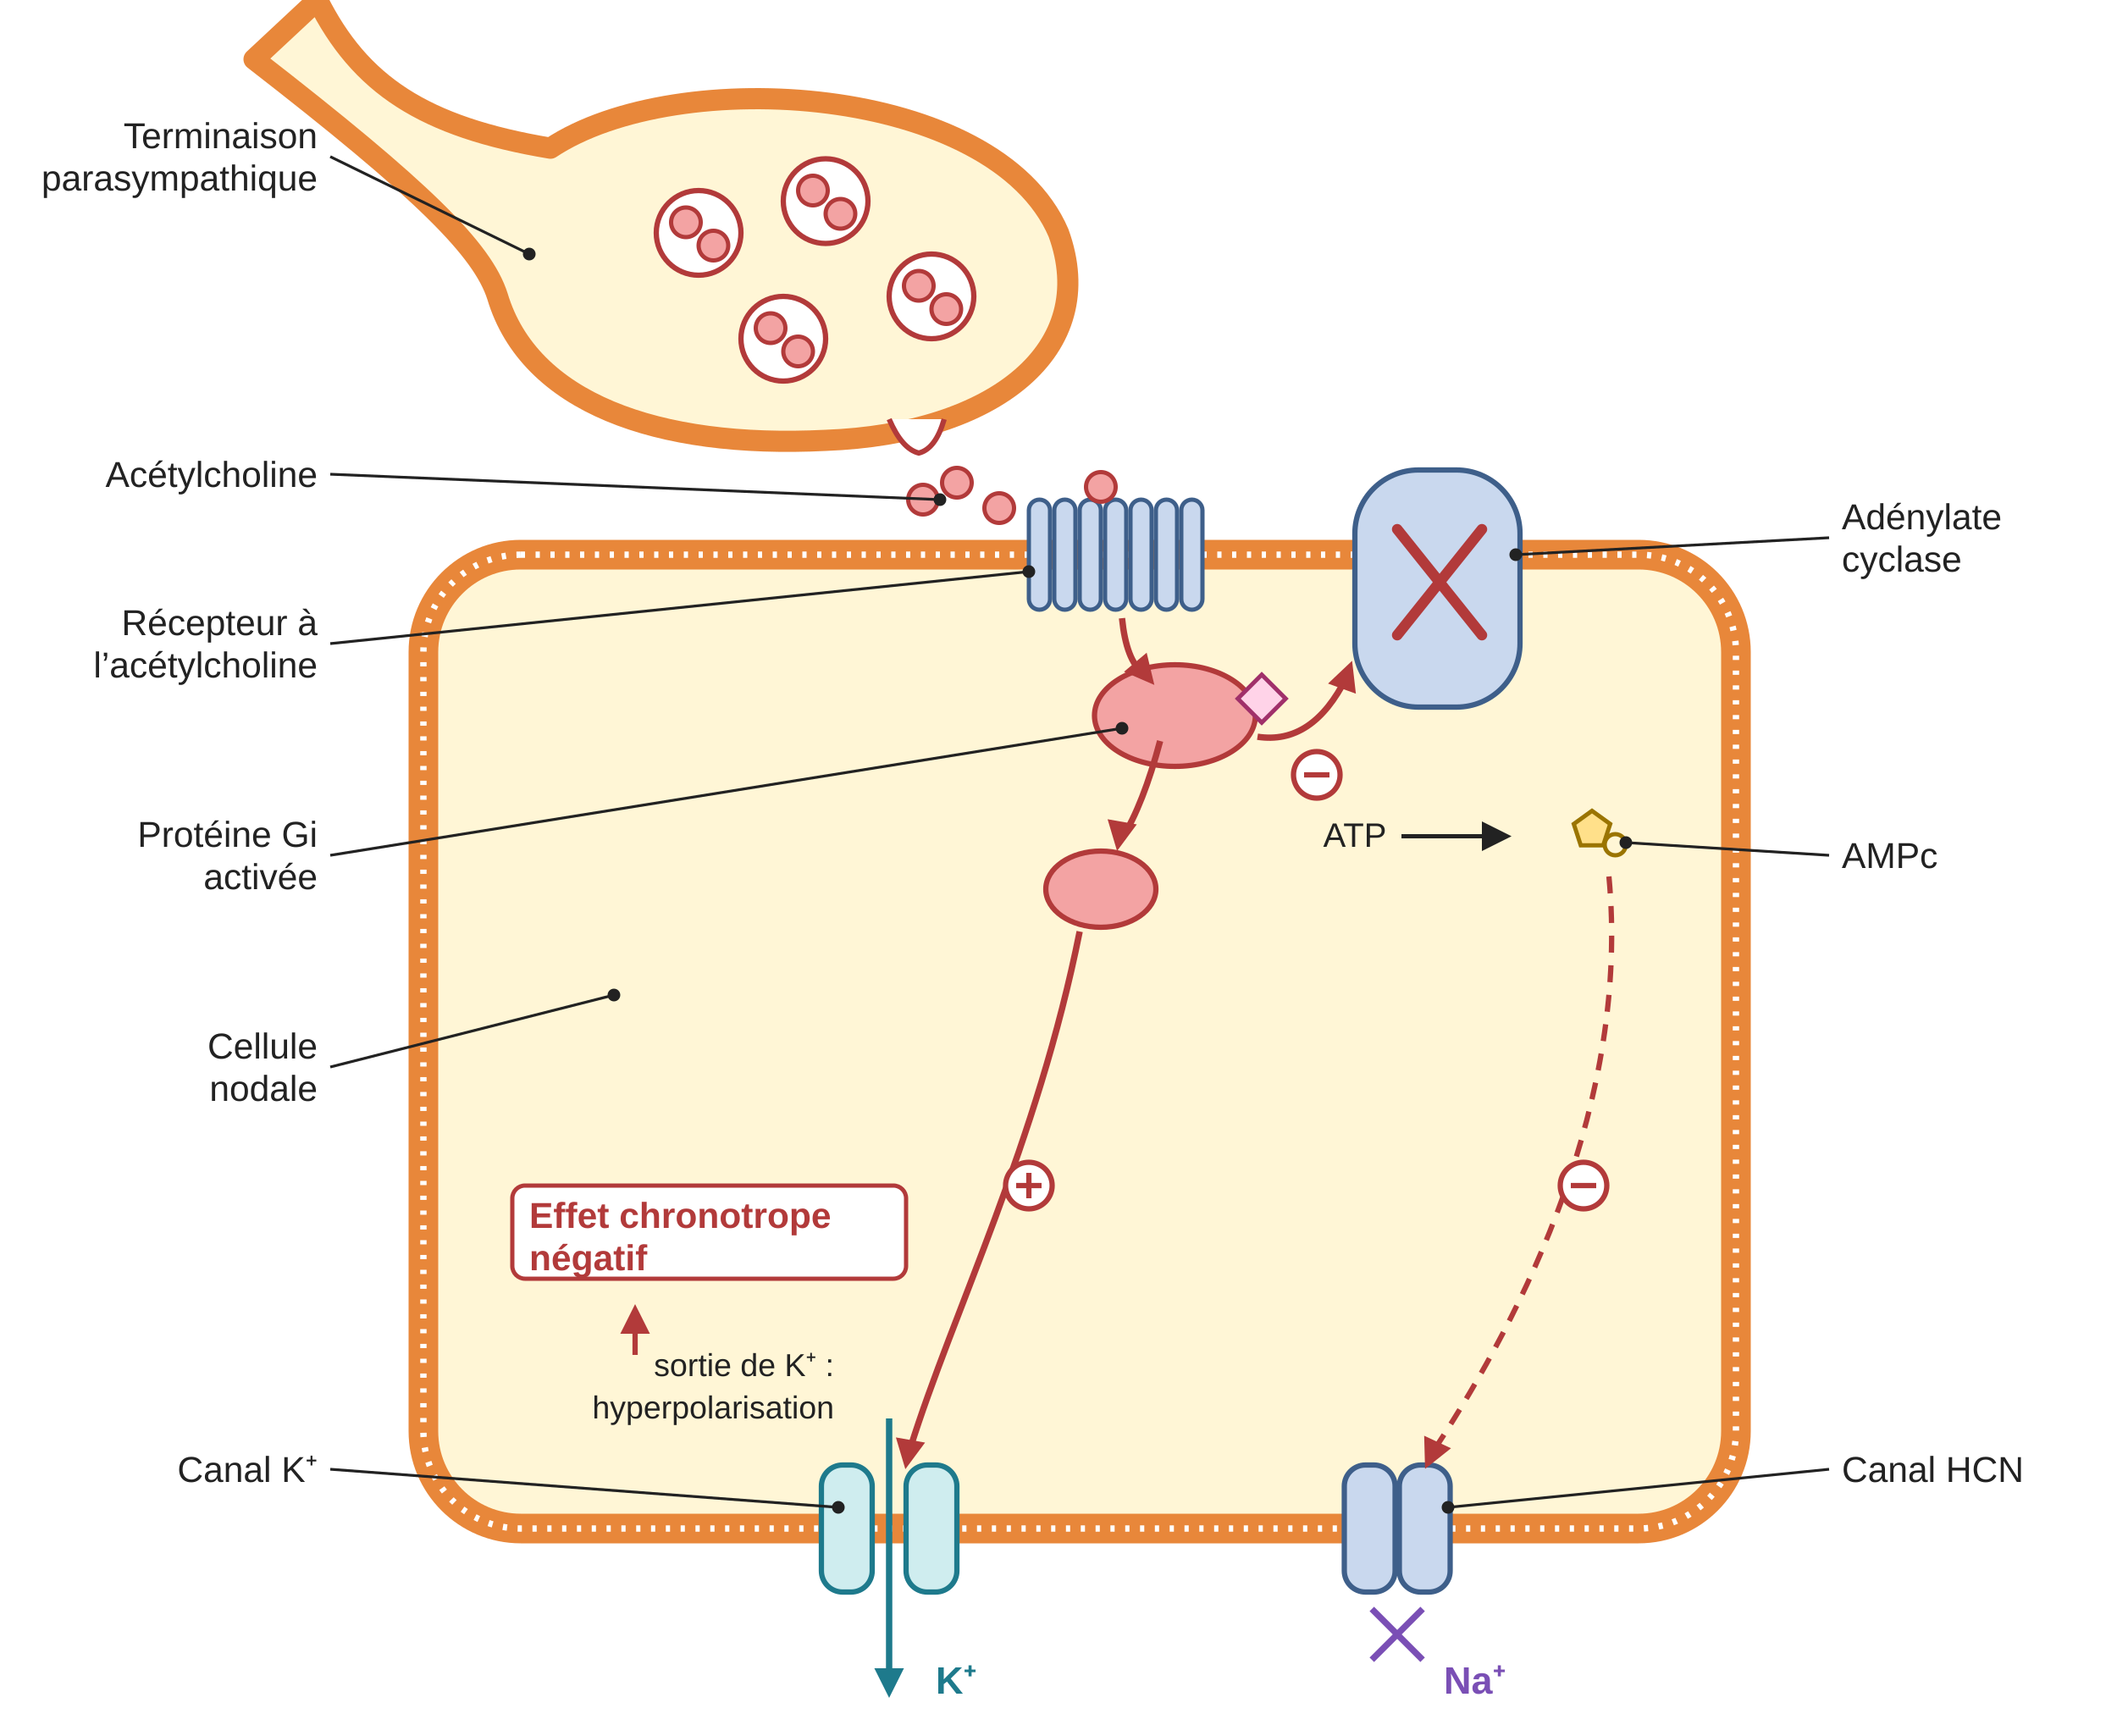
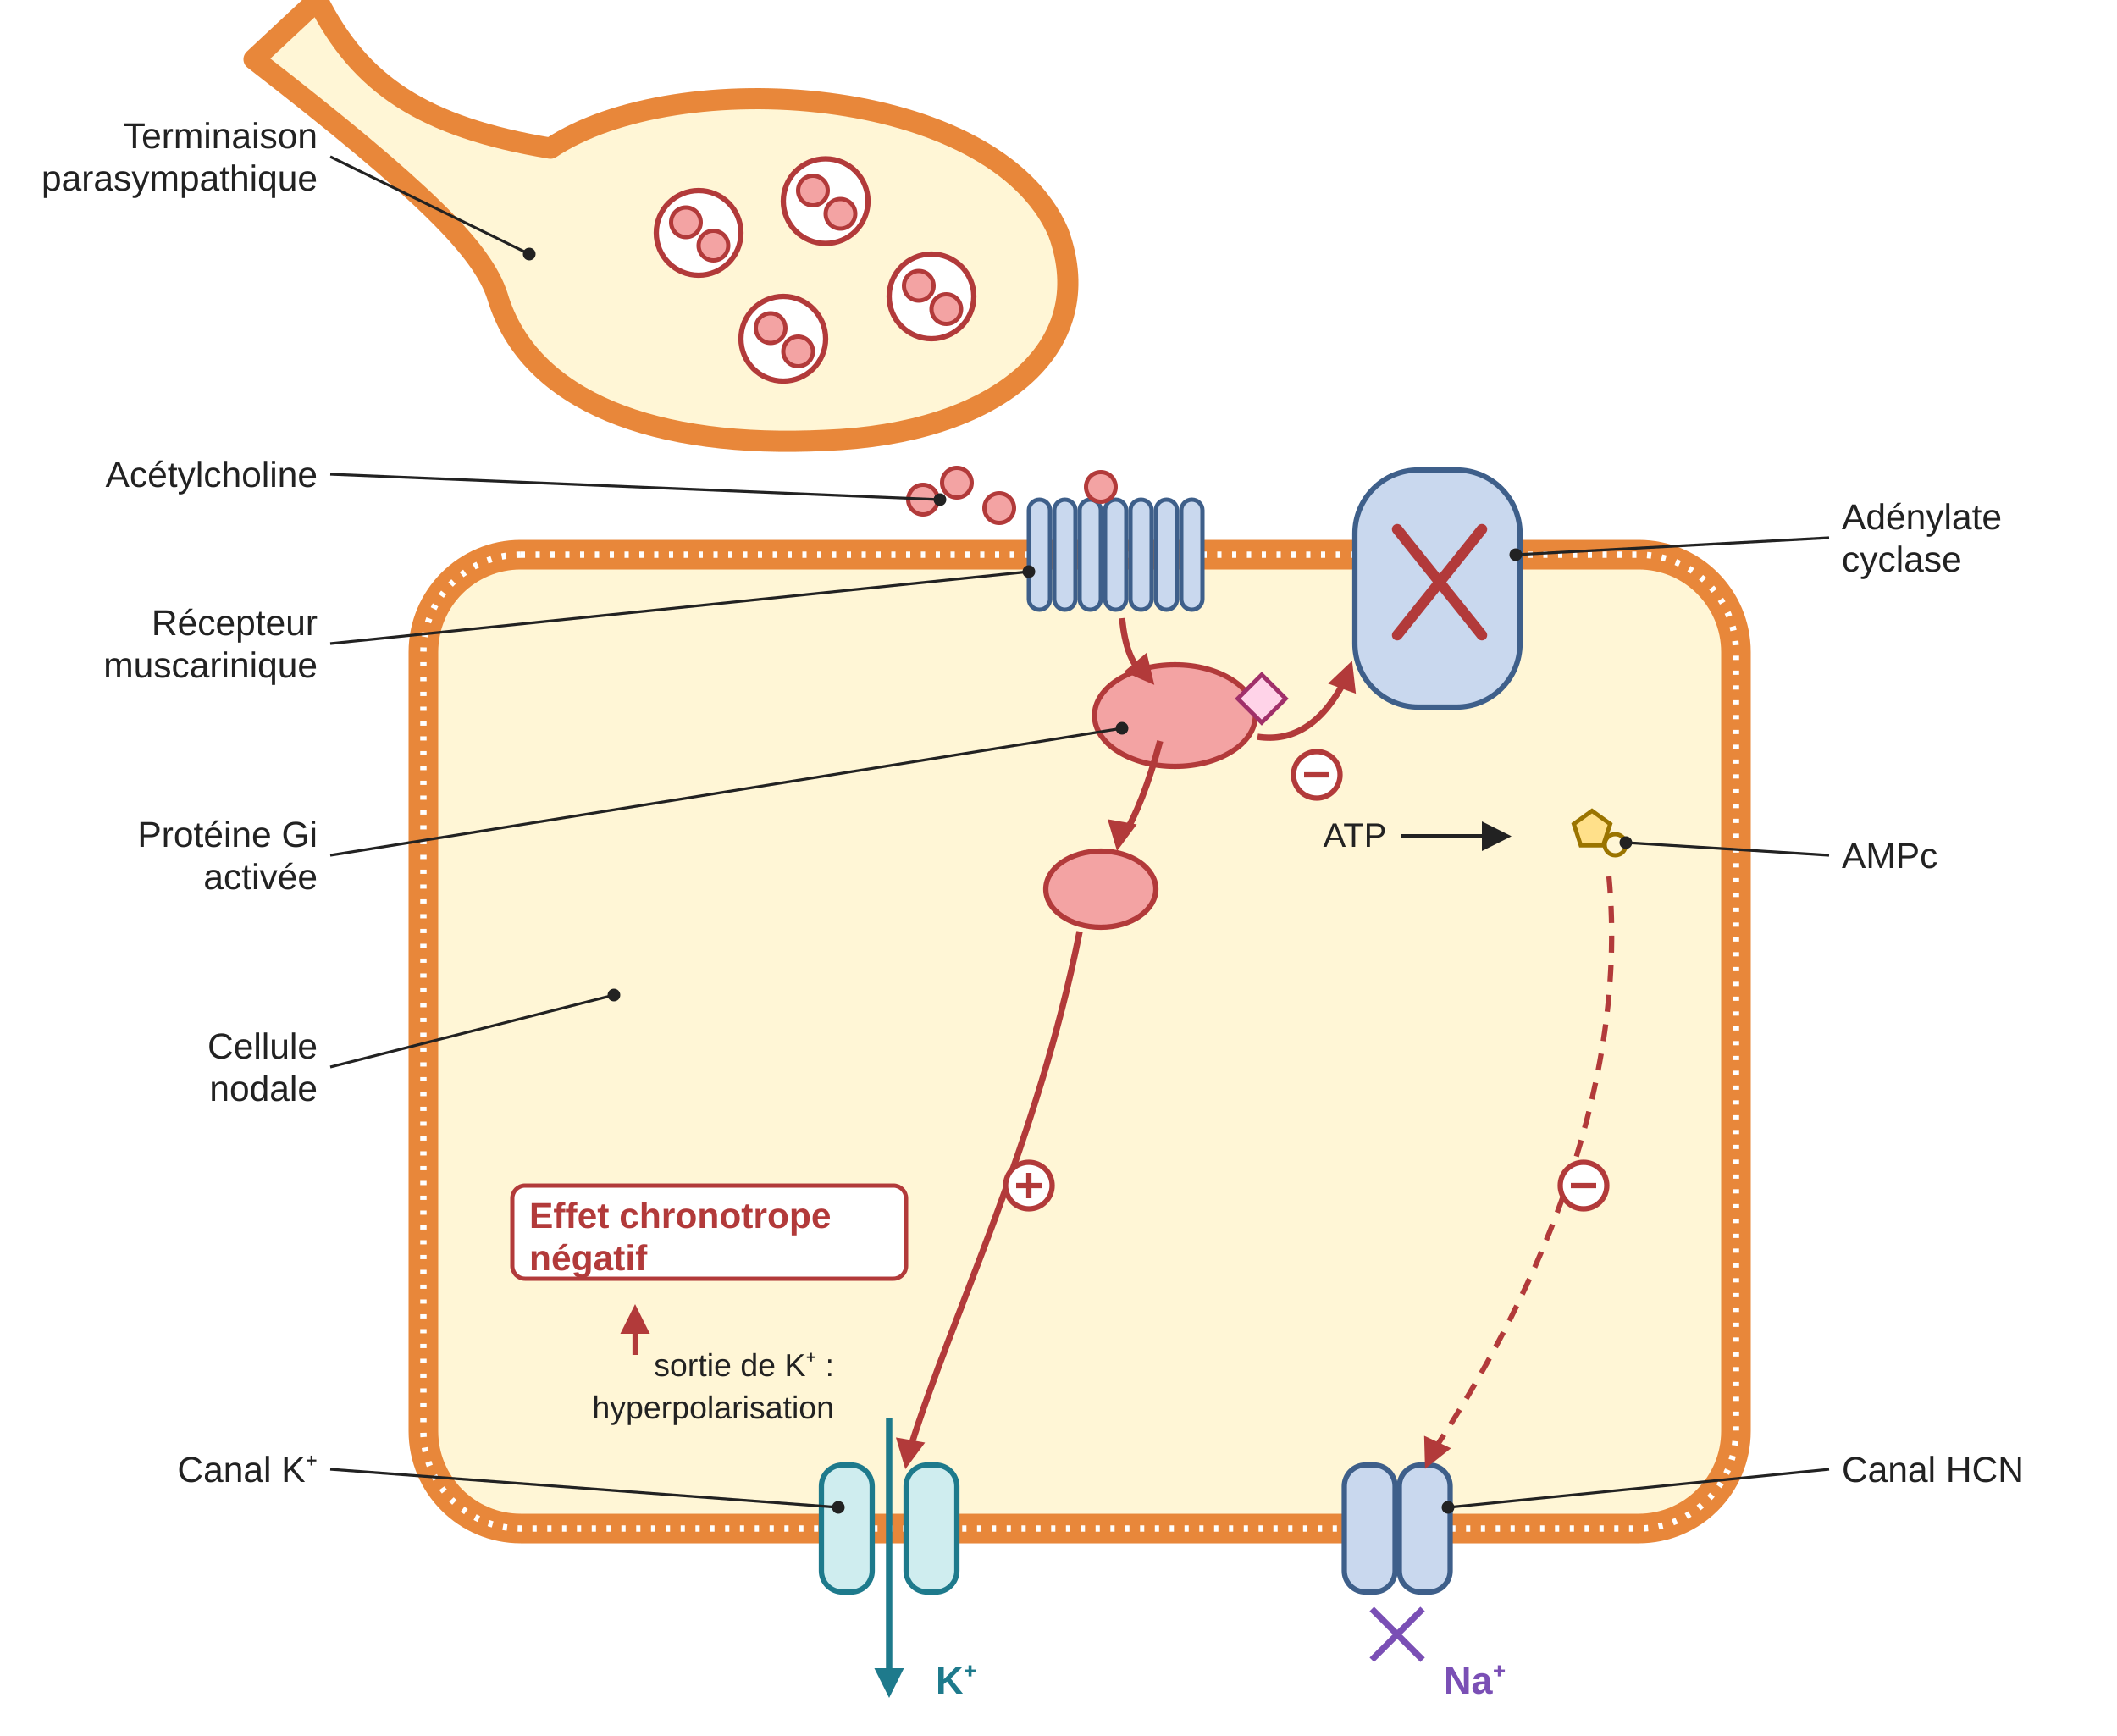
<svg xmlns="http://www.w3.org/2000/svg" viewBox="0 0 1000 820" font-family="Arial, Helvetica, sans-serif">
  <rect width="1000" height="820" fill="#fff" />
  <g id="dessin">
    <rect x="200" y="262" width="620" height="460" rx="46" fill="#FFF6D6" stroke="#E8873A" stroke-width="14" />
    <rect x="200" y="262" width="620" height="460" rx="46" fill="none" stroke="#fff" stroke-width="3" stroke-dasharray="2 5" />
    <path d="M150,0 C170,40 200,60 260,70 C320,30 470,40 500,110 C520,165 470,205 390,208 C310,212 250,190 235,140 C228,118 200,90 120,28 Z" fill="#FFF6D6" stroke="#E8873A" stroke-width="10" stroke-linejoin="round" />
    <circle cx="330" cy="110" r="20" fill="#fff" stroke="#B23A3A" stroke-width="2.5" />
    <circle cx="324" cy="105" r="7" fill="#F3A3A3" stroke="#B23A3A" stroke-width="2" />
    <circle cx="337" cy="116" r="7" fill="#F3A3A3" stroke="#B23A3A" stroke-width="2" />
    <circle cx="390" cy="95" r="20" fill="#fff" stroke="#B23A3A" stroke-width="2.5" />
    <circle cx="384" cy="90" r="7" fill="#F3A3A3" stroke="#B23A3A" stroke-width="2" />
    <circle cx="397" cy="101" r="7" fill="#F3A3A3" stroke="#B23A3A" stroke-width="2" />
    <circle cx="440" cy="140" r="20" fill="#fff" stroke="#B23A3A" stroke-width="2.5" />
    <circle cx="434" cy="135" r="7" fill="#F3A3A3" stroke="#B23A3A" stroke-width="2" />
    <circle cx="447" cy="146" r="7" fill="#F3A3A3" stroke="#B23A3A" stroke-width="2" />
    <circle cx="370" cy="160" r="20" fill="#fff" stroke="#B23A3A" stroke-width="2.5" />
    <circle cx="364" cy="155" r="7" fill="#F3A3A3" stroke="#B23A3A" stroke-width="2" />
    <circle cx="377" cy="166" r="7" fill="#F3A3A3" stroke="#B23A3A" stroke-width="2" />
-     <path d="M420,198 Q426,212 434,214 Q442,212 446,198" fill="#fff" stroke="#B23A3A" stroke-width="2.5" />
    <circle cx="452" cy="228" r="7" fill="#F3A3A3" stroke="#B23A3A" stroke-width="2" />
    <circle cx="472" cy="240" r="7" fill="#F3A3A3" stroke="#B23A3A" stroke-width="2" />
    <circle cx="436" cy="236" r="7" fill="#F3A3A3" stroke="#B23A3A" stroke-width="2" />
    <rect x="486" y="236" width="10" height="52" rx="5" fill="#C9D8EE" stroke="#3E5F8A" stroke-width="2" />
    <rect x="498" y="236" width="10" height="52" rx="5" fill="#C9D8EE" stroke="#3E5F8A" stroke-width="2" />
    <rect x="510" y="236" width="10" height="52" rx="5" fill="#C9D8EE" stroke="#3E5F8A" stroke-width="2" />
    <rect x="522" y="236" width="10" height="52" rx="5" fill="#C9D8EE" stroke="#3E5F8A" stroke-width="2" />
    <rect x="534" y="236" width="10" height="52" rx="5" fill="#C9D8EE" stroke="#3E5F8A" stroke-width="2" />
    <rect x="546" y="236" width="10" height="52" rx="5" fill="#C9D8EE" stroke="#3E5F8A" stroke-width="2" />
    <rect x="558" y="236" width="10" height="52" rx="5" fill="#C9D8EE" stroke="#3E5F8A" stroke-width="2" />
    <circle cx="520" cy="230" r="7" fill="#F3A3A3" stroke="#B23A3A" stroke-width="2" />
    <ellipse cx="555" cy="338" rx="38" ry="24" fill="#F3A3A3" stroke="#B23A3A" stroke-width="2.5" />
    <rect x="588" y="322" width="16" height="16" transform="rotate(45 596 330)" fill="#FFD3E8" stroke="#A0306A" stroke-width="2" />
    <path d="M530,292 Q532,312 540,318" fill="none" stroke="#B23A3A" stroke-width="3" />
    <path transform="translate(544,322) rotate(50)" d="M2,0 L-12,-7 L-12,7 Z" fill="#B23A3A" />
    <rect x="640" y="222" width="78" height="112" rx="30" fill="#C9D8EE" stroke="#3E5F8A" stroke-width="2.5" />
    <path d="M594,348 Q620,352 636,320" fill="none" stroke="#B23A3A" stroke-width="3" />
    <path transform="translate(638,314) rotate(-70)" d="M2,0 L-12,-7 L-12,7 Z" fill="#B23A3A" />
    <circle cx="622" cy="366" r="11" fill="#fff" stroke="#B23A3A" stroke-width="2.5" />
    <line x1="616" y1="366" x2="628" y2="366" stroke="#B23A3A" stroke-width="2.5" />
    <path d="M660,250 L700,300 M700,250 L660,300" stroke="#B23A3A" stroke-width="5" stroke-linecap="round" />
    <text x="640" y="400" font-size="16" text-anchor="middle" fill="#222">ATP</text>
    <line x1="662" y1="395" x2="702.0" y2="395.0" stroke="#222" stroke-width="2" />
    <path transform="translate(712,395) rotate(0.0)" d="M2,0 L-12,-7 L-12,7 Z" fill="#222" />
    <polygon points="752.0,383.0 760.6,389.2 757.3,399.3 746.7,399.3 743.4,389.2" fill="#FFE08A" stroke="#9A7400" stroke-width="2" />
    <circle cx="763" cy="399" r="5" fill="none" stroke="#9A7400" stroke-width="2" />
    <rect x="635.0" y="692" width="24" height="60" rx="10" fill="#C9D8EE" stroke="#3E5F8A" stroke-width="2.5" />
    <rect x="661.0" y="692" width="24" height="60" rx="10" fill="#C9D8EE" stroke="#3E5F8A" stroke-width="2.5" />
    <path d="M648,760 L672,784 M672,760 L648,784" stroke="#7A4FB5" stroke-width="3" />
    <text x="682" y="800" font-size="18" text-anchor="start" fill="#7A4FB5" font-weight="bold">Na⁺</text>
    <path d="M760,414 C770,520 720,620 678,684" fill="none" stroke="#B23A3A" stroke-width="2.5" stroke-dasharray="8 6" />
    <path transform="translate(674,692) rotate(115)" d="M2,0 L-12,-7 L-12,7 Z" fill="#B23A3A" />
    <circle cx="748" cy="560" r="11" fill="#fff" stroke="#B23A3A" stroke-width="2.5" />
    <line x1="742" y1="560" x2="754" y2="560" stroke="#B23A3A" stroke-width="2.5" />
    <ellipse cx="520" cy="420" rx="26" ry="18" fill="#F3A3A3" stroke="#B23A3A" stroke-width="2.5" />
    <path d="M548,350 Q540,380 530,396" fill="none" stroke="#B23A3A" stroke-width="3" />
    <path transform="translate(528,400) rotate(100)" d="M2,0 L-12,-7 L-12,7 Z" fill="#B23A3A" />
    <path d="M510,440 C490,540 450,620 430,684" fill="none" stroke="#B23A3A" stroke-width="3" />
    <path transform="translate(428,692) rotate(100)" d="M2,0 L-12,-7 L-12,7 Z" fill="#B23A3A" />
    <circle cx="486" cy="560" r="11" fill="#fff" stroke="#B23A3A" stroke-width="2.5" />
    <line x1="480" y1="560" x2="492" y2="560" stroke="#B23A3A" stroke-width="2.5" />
    <line x1="486" y1="554" x2="486" y2="566" stroke="#B23A3A" stroke-width="2.5" />
    <rect x="388.0" y="692" width="24" height="60" rx="10" fill="#CFEDEF" stroke="#1E7A8C" stroke-width="2.5" />
    <rect x="428.0" y="692" width="24" height="60" rx="10" fill="#CFEDEF" stroke="#1E7A8C" stroke-width="2.5" />
    <line x1="420" y1="670" x2="420.0" y2="790.0" stroke="#1E7A8C" stroke-width="3" />
    <path transform="translate(420,800) rotate(90.0)" d="M2,0 L-12,-7 L-12,7 Z" fill="#1E7A8C" />
    <text x="442" y="800" font-size="18" text-anchor="start" fill="#1E7A8C" font-weight="bold">K⁺</text>
    <text x="394" y="650" font-size="15" text-anchor="end" fill="#222">sortie de K⁺ :</text>
    <text x="394" y="670" font-size="15" text-anchor="end" fill="#222">hyperpolarisation</text>
    <line x1="300" y1="640" x2="300.0" y2="628.0" stroke="#B23A3A" stroke-width="2.5" />
    <path transform="translate(300,618) rotate(-90.0)" d="M2,0 L-12,-7 L-12,7 Z" fill="#B23A3A" />
  </g>
  <g class="legende" data-n="1" data-terme="Terminaison parasympathique">
    <line x1="156" y1="74" x2="250" y2="120" stroke="#222" stroke-width="1.3" />
    <circle cx="250" cy="120" r="3" fill="#222" />
    <text x="150" y="70" font-size="17" text-anchor="end" fill="#222">Terminaison</text>
    <text x="150" y="90" font-size="17" text-anchor="end" fill="#222">parasympathique</text>
  </g>
  <g class="legende" data-n="2" data-terme="Acétylcholine">
    <line x1="156" y1="224" x2="444" y2="236" stroke="#222" stroke-width="1.3" />
    <circle cx="444" cy="236" r="3" fill="#222" />
    <text x="150" y="230" font-size="17" text-anchor="end" fill="#222">Acétylcholine</text>
  </g>
-   <g class="legende" data-n="3" data-terme="Récepteur à l’acétylcholine">
+   <g class="legende" data-n="3" data-terme="Récepteur muscarinique">
    <line x1="156" y1="304" x2="486" y2="270" stroke="#222" stroke-width="1.3" />
    <circle cx="486" cy="270" r="3" fill="#222" />
-     <text x="150" y="300" font-size="17" text-anchor="end" fill="#222">Récepteur à</text>
-     <text x="150" y="320" font-size="17" text-anchor="end" fill="#222">l’acétylcholine</text>
+     <text x="150" y="300" font-size="17" text-anchor="end" fill="#222">Récepteur</text>
+     <text x="150" y="320" font-size="17" text-anchor="end" fill="#222">muscarinique</text>
  </g>
  <g class="legende" data-n="4" data-terme="Protéine Gi activée">
    <line x1="156" y1="404" x2="530" y2="344" stroke="#222" stroke-width="1.3" />
    <circle cx="530" cy="344" r="3" fill="#222" />
    <text x="150" y="400" font-size="17" text-anchor="end" fill="#222">Protéine Gi</text>
    <text x="150" y="420" font-size="17" text-anchor="end" fill="#222">activée</text>
  </g>
  <g class="legende" data-n="5" data-terme="Adénylate cyclase">
    <line x1="864" y1="254" x2="716" y2="262" stroke="#222" stroke-width="1.3" />
    <circle cx="716" cy="262" r="3" fill="#222" />
    <text x="870" y="250" font-size="17" text-anchor="start" fill="#222">Adénylate</text>
    <text x="870" y="270" font-size="17" text-anchor="start" fill="#222">cyclase</text>
  </g>
  <g class="legende" data-n="6" data-terme="AMPc">
    <line x1="864" y1="404" x2="768" y2="398" stroke="#222" stroke-width="1.3" />
    <circle cx="768" cy="398" r="3" fill="#222" />
    <text x="870" y="410" font-size="17" text-anchor="start" fill="#222">AMPc</text>
  </g>
  <g class="legende" data-n="7" data-terme="Canal HCN">
    <line x1="864" y1="694" x2="684" y2="712" stroke="#222" stroke-width="1.3" />
    <circle cx="684" cy="712" r="3" fill="#222" />
    <text x="870" y="700" font-size="17" text-anchor="start" fill="#222">Canal HCN</text>
  </g>
  <g class="legende" data-n="8" data-terme="Canal K⁺">
    <line x1="156" y1="694" x2="396" y2="712" stroke="#222" stroke-width="1.3" />
    <circle cx="396" cy="712" r="3" fill="#222" />
    <text x="150" y="700" font-size="17" text-anchor="end" fill="#222">Canal K⁺</text>
  </g>
  <g class="legende" data-n="9" data-terme="Cellule nodale">
    <line x1="156" y1="504" x2="290" y2="470" stroke="#222" stroke-width="1.3" />
    <circle cx="290" cy="470" r="3" fill="#222" />
    <text x="150" y="500" font-size="17" text-anchor="end" fill="#222">Cellule</text>
    <text x="150" y="520" font-size="17" text-anchor="end" fill="#222">nodale</text>
  </g>
  <g class="legende" data-n="10" data-terme="Effet chronotrope négatif">
    <rect x="242" y="560" width="186" height="44" rx="6" fill="#fff" stroke="#B23A3A" stroke-width="2" />
    <text x="250" y="580" font-size="17" text-anchor="start" fill="#B23A3A" font-weight="bold">Effet chronotrope</text>
    <text x="250" y="600" font-size="17" text-anchor="start" fill="#B23A3A" font-weight="bold">négatif</text>
  </g>
</svg>
